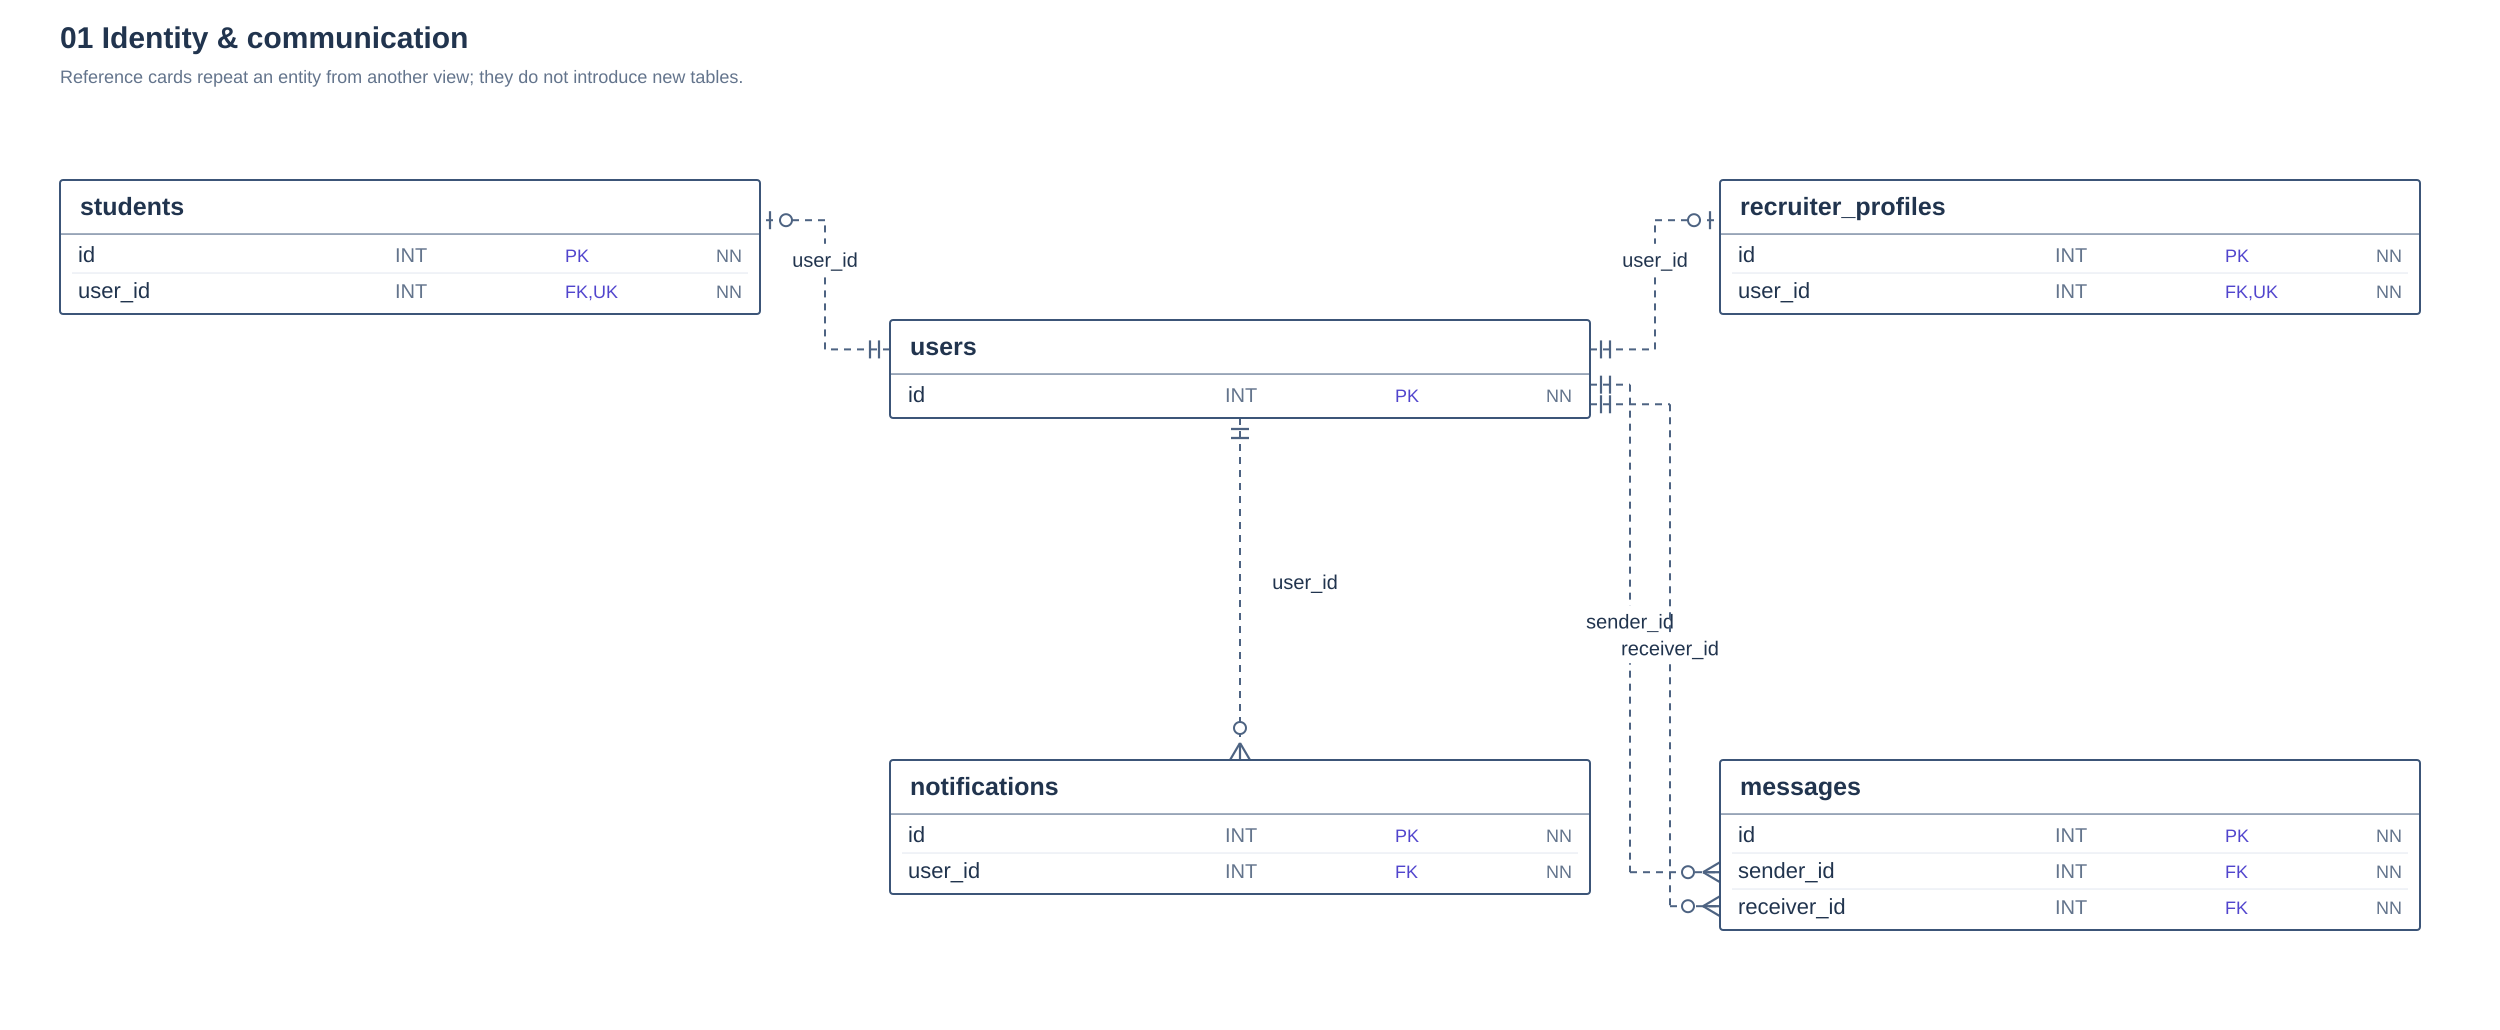
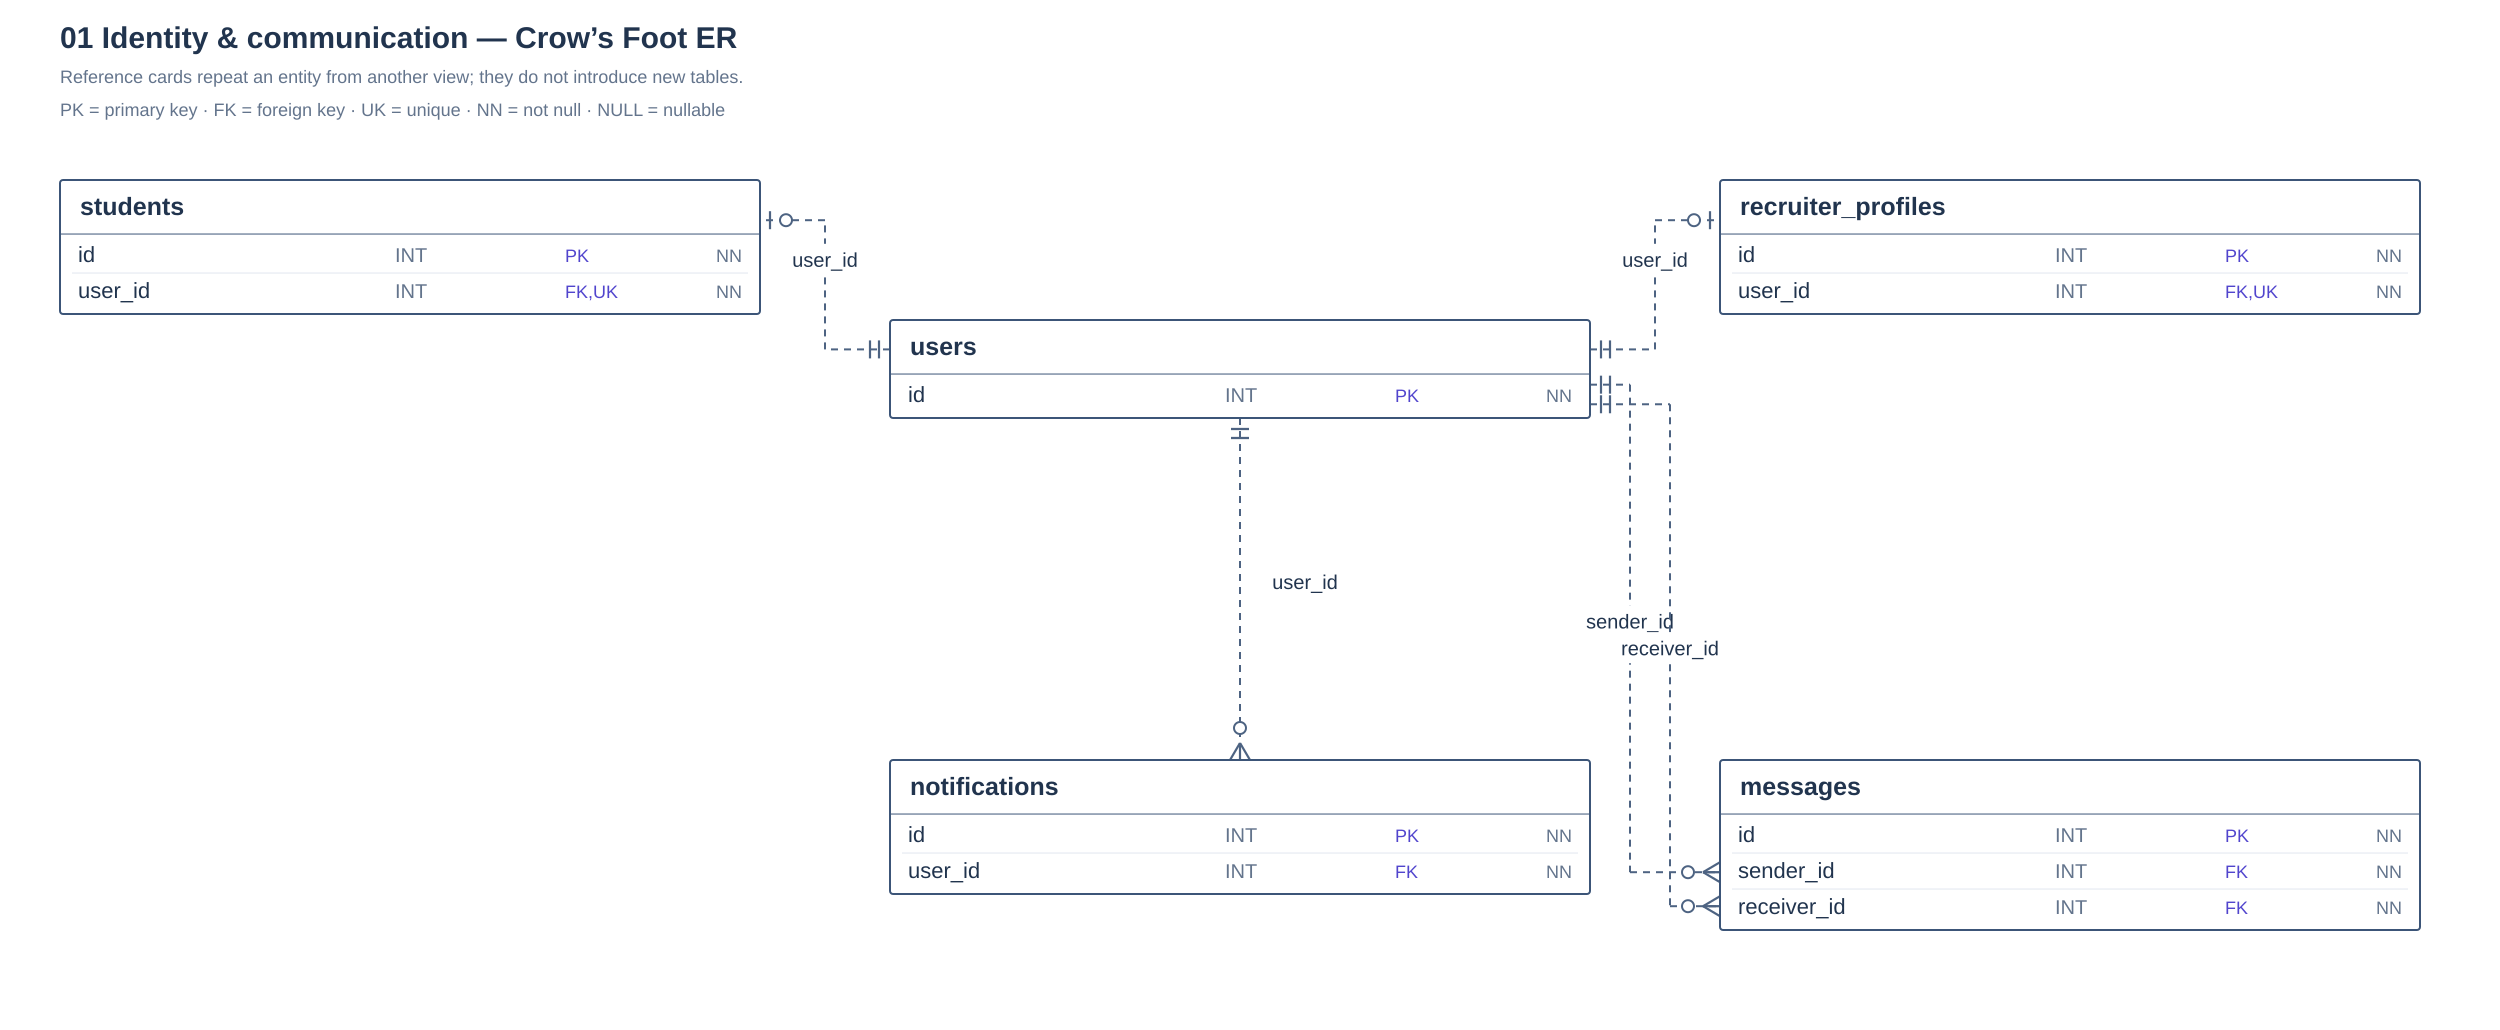
<svg xmlns="http://www.w3.org/2000/svg" width="2500" height="1030" viewBox="0 0 2500 1030" role="img">
  <rect x="0" y="0" width="100%" height="100%" fill="white" />
  <g font-family="Arial, sans-serif" stroke-linejoin="round">
    <g id="domain-0" transform="translate(0,0)">
-       <text x="60" y="48" text-anchor="start" font-size="30" fill="#21344E" font-weight="bold">01  Identity &amp; communication</text>
+       <text x="60" y="48" text-anchor="start" font-size="30" fill="#21344E" font-weight="bold">01  Identity &amp; communication — Crow’s Foot ER</text>
      <text x="60" y="83" text-anchor="start" font-size="18" fill="#63748C" font-weight="normal">Reference cards repeat an entity from another view; they do not introduce new tables.</text>
+       <text x="60" y="116" text-anchor="start" font-size="18" fill="#63748C" font-weight="normal">PK = primary key · FK = foreign key · UK = unique · NN = not null · NULL = nullable</text>
      <g class="relation" data-key="students.user_id" data-parent="users" data-child="students" data-parent-end="1" data-child-end="0..1">
        <path d="M890 349.4 L825 349.4" fill="none" stroke="#4D6382" stroke-width="2" stroke-dasharray="7 6" />
        <path d="M825 349.4 L825 220.2" fill="none" stroke="#4D6382" stroke-width="2" stroke-dasharray="7 6" />
        <path d="M825 220.2 L760 220.2" fill="none" stroke="#4D6382" stroke-width="2" stroke-dasharray="7 6" />
        <path d="M879.0 358.4 L879.0 340.4" fill="none" stroke="#4D6382" stroke-width="2.2" />
        <path d="M870.0 358.4 L870.0 340.4" fill="none" stroke="#4D6382" stroke-width="2.2" />
        <path d="M770.0 211.2 L770.0 229.2" fill="none" stroke="#4D6382" stroke-width="2.2" />
        <circle cx="786.0" cy="220.2" r="6" fill="white" stroke="#4D6382" stroke-width="2" />
        <rect x="773.0" y="243.8" width="104" height="31" fill="white" />
        <text x="825" y="266.8" text-anchor="middle" font-size="20" fill="#21344E" font-weight="normal">user_id</text>
      </g>
      <g class="relation" data-key="recruiter_profiles.user_id" data-parent="users" data-child="recruiter_profiles" data-parent-end="1" data-child-end="0..1">
        <path d="M1590 349.4 L1655 349.4" fill="none" stroke="#4D6382" stroke-width="2" stroke-dasharray="7 6" />
        <path d="M1655 349.4 L1655 220.2" fill="none" stroke="#4D6382" stroke-width="2" stroke-dasharray="7 6" />
        <path d="M1655 220.2 L1720 220.2" fill="none" stroke="#4D6382" stroke-width="2" stroke-dasharray="7 6" />
        <path d="M1601.0 340.4 L1601.0 358.4" fill="none" stroke="#4D6382" stroke-width="2.2" />
        <path d="M1610.0 340.4 L1610.0 358.4" fill="none" stroke="#4D6382" stroke-width="2.2" />
        <path d="M1710.0 229.2 L1710.0 211.2" fill="none" stroke="#4D6382" stroke-width="2.2" />
        <circle cx="1694.0" cy="220.2" r="6" fill="white" stroke="#4D6382" stroke-width="2" />
        <rect x="1603.0" y="243.8" width="104" height="31" fill="white" />
        <text x="1655" y="266.8" text-anchor="middle" font-size="20" fill="#21344E" font-weight="normal">user_id</text>
      </g>
      <g class="relation" data-key="notifications.user_id" data-parent="users" data-child="notifications" data-parent-end="1" data-child-end="0..*">
        <path d="M1240.0 418 L1240.0 760" fill="none" stroke="#4D6382" stroke-width="2" stroke-dasharray="7 6" />
        <path d="M1249.0 429.0 L1231.0 429.0" fill="none" stroke="#4D6382" stroke-width="2.2" />
        <path d="M1249.0 438.0 L1231.0 438.0" fill="none" stroke="#4D6382" stroke-width="2.2" />
        <path d="M1230.0 760.0 L1240.0 743.0" fill="none" stroke="#4D6382" stroke-width="2.2" />
        <path d="M1250.0 760.0 L1240.0 743.0" fill="none" stroke="#4D6382" stroke-width="2.2" />
        <path d="M1240.0 760.0 L1240.0 743.0" fill="none" stroke="#4D6382" stroke-width="2.2" />
        <circle cx="1240.0" cy="728.0" r="6" fill="white" stroke="#4D6382" stroke-width="2" />
        <rect x="1253.0" y="566.0" width="104" height="31" fill="white" />
        <text x="1305.0" y="589.0" text-anchor="middle" font-size="20" fill="#21344E" font-weight="normal">user_id</text>
      </g>
      <g class="relation" data-key="messages.sender_id" data-parent="users" data-child="messages" data-parent-end="1" data-child-end="0..*">
        <path d="M1590 384.68 L1630 384.68" fill="none" stroke="#4D6382" stroke-width="2" stroke-dasharray="7 6" />
        <path d="M1630 384.68 L1630 872.2" fill="none" stroke="#4D6382" stroke-width="2" stroke-dasharray="7 6" />
        <path d="M1630 872.2 L1720 872.2" fill="none" stroke="#4D6382" stroke-width="2" stroke-dasharray="7 6" />
        <path d="M1601.0 375.68 L1601.0 393.68" fill="none" stroke="#4D6382" stroke-width="2.2" />
        <path d="M1610.0 375.68 L1610.0 393.68" fill="none" stroke="#4D6382" stroke-width="2.2" />
        <path d="M1720.0 882.2 L1703.0 872.2" fill="none" stroke="#4D6382" stroke-width="2.2" />
        <path d="M1720.0 862.2 L1703.0 872.2" fill="none" stroke="#4D6382" stroke-width="2.2" />
        <path d="M1720.0 872.2 L1703.0 872.2" fill="none" stroke="#4D6382" stroke-width="2.2" />
        <circle cx="1688.0" cy="872.2" r="6" fill="white" stroke="#4D6382" stroke-width="2" />
        <rect x="1566.0" y="605.44" width="128" height="31" fill="white" />
        <text x="1630" y="628.44" text-anchor="middle" font-size="20" fill="#21344E" font-weight="normal">sender_id</text>
      </g>
      <g class="relation" data-key="messages.receiver_id" data-parent="users" data-child="messages" data-parent-end="1" data-child-end="0..*">
        <path d="M1590 404.28 L1670 404.28" fill="none" stroke="#4D6382" stroke-width="2" stroke-dasharray="7 6" />
        <path d="M1670 404.28 L1670 906.2" fill="none" stroke="#4D6382" stroke-width="2" stroke-dasharray="7 6" />
        <path d="M1670 906.2 L1720 906.2" fill="none" stroke="#4D6382" stroke-width="2" stroke-dasharray="7 6" />
        <path d="M1601.0 395.28 L1601.0 413.28" fill="none" stroke="#4D6382" stroke-width="2.2" />
        <path d="M1610.0 395.28 L1610.0 413.28" fill="none" stroke="#4D6382" stroke-width="2.2" />
        <path d="M1720.0 916.2 L1703.0 906.2" fill="none" stroke="#4D6382" stroke-width="2.2" />
        <path d="M1720.0 896.2 L1703.0 906.2" fill="none" stroke="#4D6382" stroke-width="2.2" />
        <path d="M1720.0 906.2 L1703.0 906.2" fill="none" stroke="#4D6382" stroke-width="2.2" />
        <circle cx="1688.0" cy="906.2" r="6" fill="white" stroke="#4D6382" stroke-width="2" />
        <rect x="1594.0" y="632.24" width="152" height="31" fill="white" />
        <text x="1670" y="655.24" text-anchor="middle" font-size="20" fill="#21344E" font-weight="normal">receiver_id</text>
      </g>
      <g id="render_er_overview-entity-users-main" class="entity" data-table="users" data-complete="true">
        <rect x="890" y="320" width="700" height="98" rx="3" fill="white" stroke="#3C5578" stroke-width="2" />
        <path d="M890 374 H1590" stroke="#3C5578" fill="none" />
        <text x="910" y="355" text-anchor="start" font-size="25" fill="#21344E" font-weight="bold">users</text>
        <text x="908" y="402" text-anchor="start" font-size="22" fill="#21344E" font-weight="normal">id</text>
        <text x="1225" y="402" text-anchor="start" font-size="20" fill="#63748C" font-weight="normal">INT</text>
        <text x="1395" y="402" text-anchor="start" font-size="18" fill="#5145CD" font-weight="normal">PK</text>
        <text x="1572" y="402" text-anchor="end" font-size="18" fill="#63748C" font-weight="normal">NN</text>
      </g>
      <g id="render_er_overview-entity-students-main" class="entity" data-table="students" data-complete="true">
        <rect x="60" y="180" width="700" height="134" rx="3" fill="white" stroke="#3C5578" stroke-width="2" />
        <path d="M60 234 H760" stroke="#3C5578" fill="none" />
        <text x="80" y="215" text-anchor="start" font-size="25" fill="#21344E" font-weight="bold">students</text>
        <text x="78" y="262" text-anchor="start" font-size="22" fill="#21344E" font-weight="normal">id</text>
        <text x="395" y="262" text-anchor="start" font-size="20" fill="#63748C" font-weight="normal">INT</text>
        <text x="565" y="262" text-anchor="start" font-size="18" fill="#5145CD" font-weight="normal">PK</text>
        <text x="742" y="262" text-anchor="end" font-size="18" fill="#63748C" font-weight="normal">NN</text>
        <path d="M72 273 H748" stroke="#E1E6EF" fill="none" />
        <text x="78" y="298" text-anchor="start" font-size="22" fill="#21344E" font-weight="normal">user_id</text>
        <text x="395" y="298" text-anchor="start" font-size="20" fill="#63748C" font-weight="normal">INT</text>
        <text x="565" y="298" text-anchor="start" font-size="18" fill="#5145CD" font-weight="normal">FK,UK</text>
        <text x="742" y="298" text-anchor="end" font-size="18" fill="#63748C" font-weight="normal">NN</text>
      </g>
      <g id="render_er_overview-entity-recruiter_profiles-main" class="entity" data-table="recruiter_profiles" data-complete="true">
        <rect x="1720" y="180" width="700" height="134" rx="3" fill="white" stroke="#3C5578" stroke-width="2" />
        <path d="M1720 234 H2420" stroke="#3C5578" fill="none" />
        <text x="1740" y="215" text-anchor="start" font-size="25" fill="#21344E" font-weight="bold">recruiter_profiles</text>
        <text x="1738" y="262" text-anchor="start" font-size="22" fill="#21344E" font-weight="normal">id</text>
        <text x="2055" y="262" text-anchor="start" font-size="20" fill="#63748C" font-weight="normal">INT</text>
        <text x="2225" y="262" text-anchor="start" font-size="18" fill="#5145CD" font-weight="normal">PK</text>
        <text x="2402" y="262" text-anchor="end" font-size="18" fill="#63748C" font-weight="normal">NN</text>
        <path d="M1732 273 H2408" stroke="#E1E6EF" fill="none" />
        <text x="1738" y="298" text-anchor="start" font-size="22" fill="#21344E" font-weight="normal">user_id</text>
        <text x="2055" y="298" text-anchor="start" font-size="20" fill="#63748C" font-weight="normal">INT</text>
        <text x="2225" y="298" text-anchor="start" font-size="18" fill="#5145CD" font-weight="normal">FK,UK</text>
        <text x="2402" y="298" text-anchor="end" font-size="18" fill="#63748C" font-weight="normal">NN</text>
      </g>
      <g id="render_er_overview-entity-notifications-main" class="entity" data-table="notifications" data-complete="true">
        <rect x="890" y="760" width="700" height="134" rx="3" fill="white" stroke="#3C5578" stroke-width="2" />
        <path d="M890 814 H1590" stroke="#3C5578" fill="none" />
        <text x="910" y="795" text-anchor="start" font-size="25" fill="#21344E" font-weight="bold">notifications</text>
        <text x="908" y="842" text-anchor="start" font-size="22" fill="#21344E" font-weight="normal">id</text>
        <text x="1225" y="842" text-anchor="start" font-size="20" fill="#63748C" font-weight="normal">INT</text>
        <text x="1395" y="842" text-anchor="start" font-size="18" fill="#5145CD" font-weight="normal">PK</text>
        <text x="1572" y="842" text-anchor="end" font-size="18" fill="#63748C" font-weight="normal">NN</text>
        <path d="M902 853 H1578" stroke="#E1E6EF" fill="none" />
        <text x="908" y="878" text-anchor="start" font-size="22" fill="#21344E" font-weight="normal">user_id</text>
        <text x="1225" y="878" text-anchor="start" font-size="20" fill="#63748C" font-weight="normal">INT</text>
        <text x="1395" y="878" text-anchor="start" font-size="18" fill="#5145CD" font-weight="normal">FK</text>
        <text x="1572" y="878" text-anchor="end" font-size="18" fill="#63748C" font-weight="normal">NN</text>
      </g>
      <g id="render_er_overview-entity-messages-main" class="entity" data-table="messages" data-complete="true">
        <rect x="1720" y="760" width="700" height="170" rx="3" fill="white" stroke="#3C5578" stroke-width="2" />
        <path d="M1720 814 H2420" stroke="#3C5578" fill="none" />
        <text x="1740" y="795" text-anchor="start" font-size="25" fill="#21344E" font-weight="bold">messages</text>
        <text x="1738" y="842" text-anchor="start" font-size="22" fill="#21344E" font-weight="normal">id</text>
        <text x="2055" y="842" text-anchor="start" font-size="20" fill="#63748C" font-weight="normal">INT</text>
        <text x="2225" y="842" text-anchor="start" font-size="18" fill="#5145CD" font-weight="normal">PK</text>
        <text x="2402" y="842" text-anchor="end" font-size="18" fill="#63748C" font-weight="normal">NN</text>
        <path d="M1732 853 H2408" stroke="#E1E6EF" fill="none" />
        <text x="1738" y="878" text-anchor="start" font-size="22" fill="#21344E" font-weight="normal">sender_id</text>
        <text x="2055" y="878" text-anchor="start" font-size="20" fill="#63748C" font-weight="normal">INT</text>
        <text x="2225" y="878" text-anchor="start" font-size="18" fill="#5145CD" font-weight="normal">FK</text>
        <text x="2402" y="878" text-anchor="end" font-size="18" fill="#63748C" font-weight="normal">NN</text>
        <path d="M1732 889 H2408" stroke="#E1E6EF" fill="none" />
        <text x="1738" y="914" text-anchor="start" font-size="22" fill="#21344E" font-weight="normal">receiver_id</text>
        <text x="2055" y="914" text-anchor="start" font-size="20" fill="#63748C" font-weight="normal">INT</text>
        <text x="2225" y="914" text-anchor="start" font-size="18" fill="#5145CD" font-weight="normal">FK</text>
        <text x="2402" y="914" text-anchor="end" font-size="18" fill="#63748C" font-weight="normal">NN</text>
      </g>
    </g>
  </g>
</svg>
